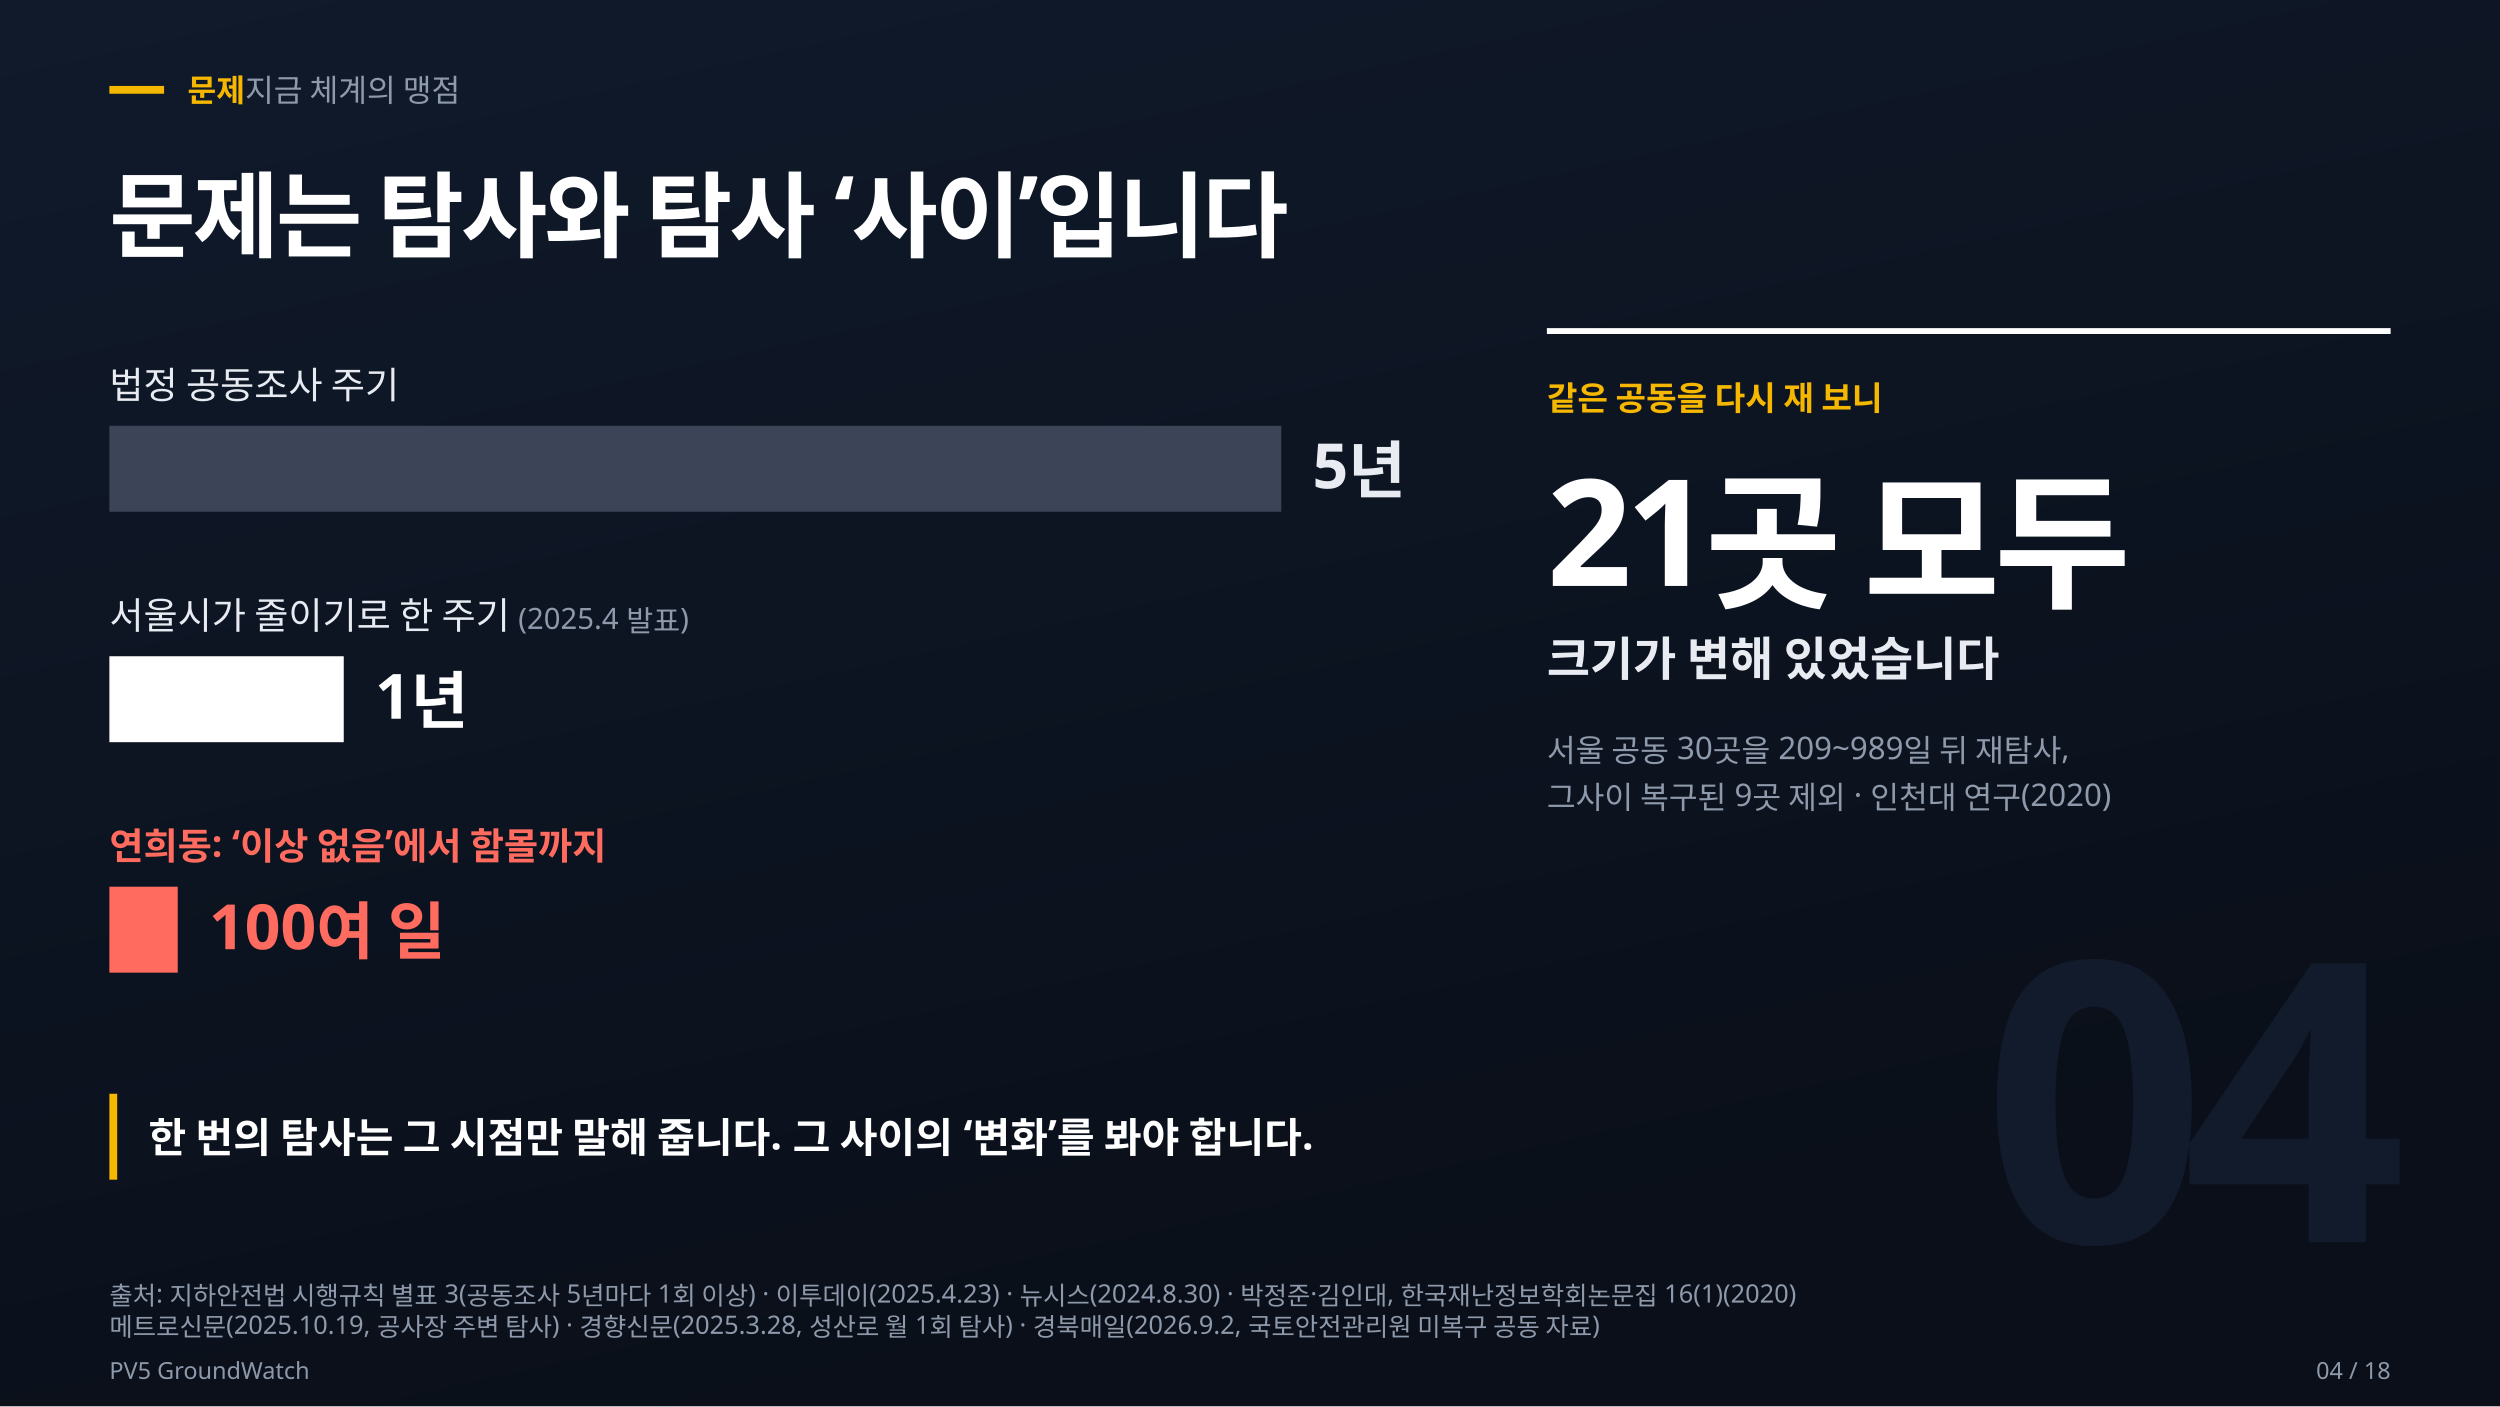
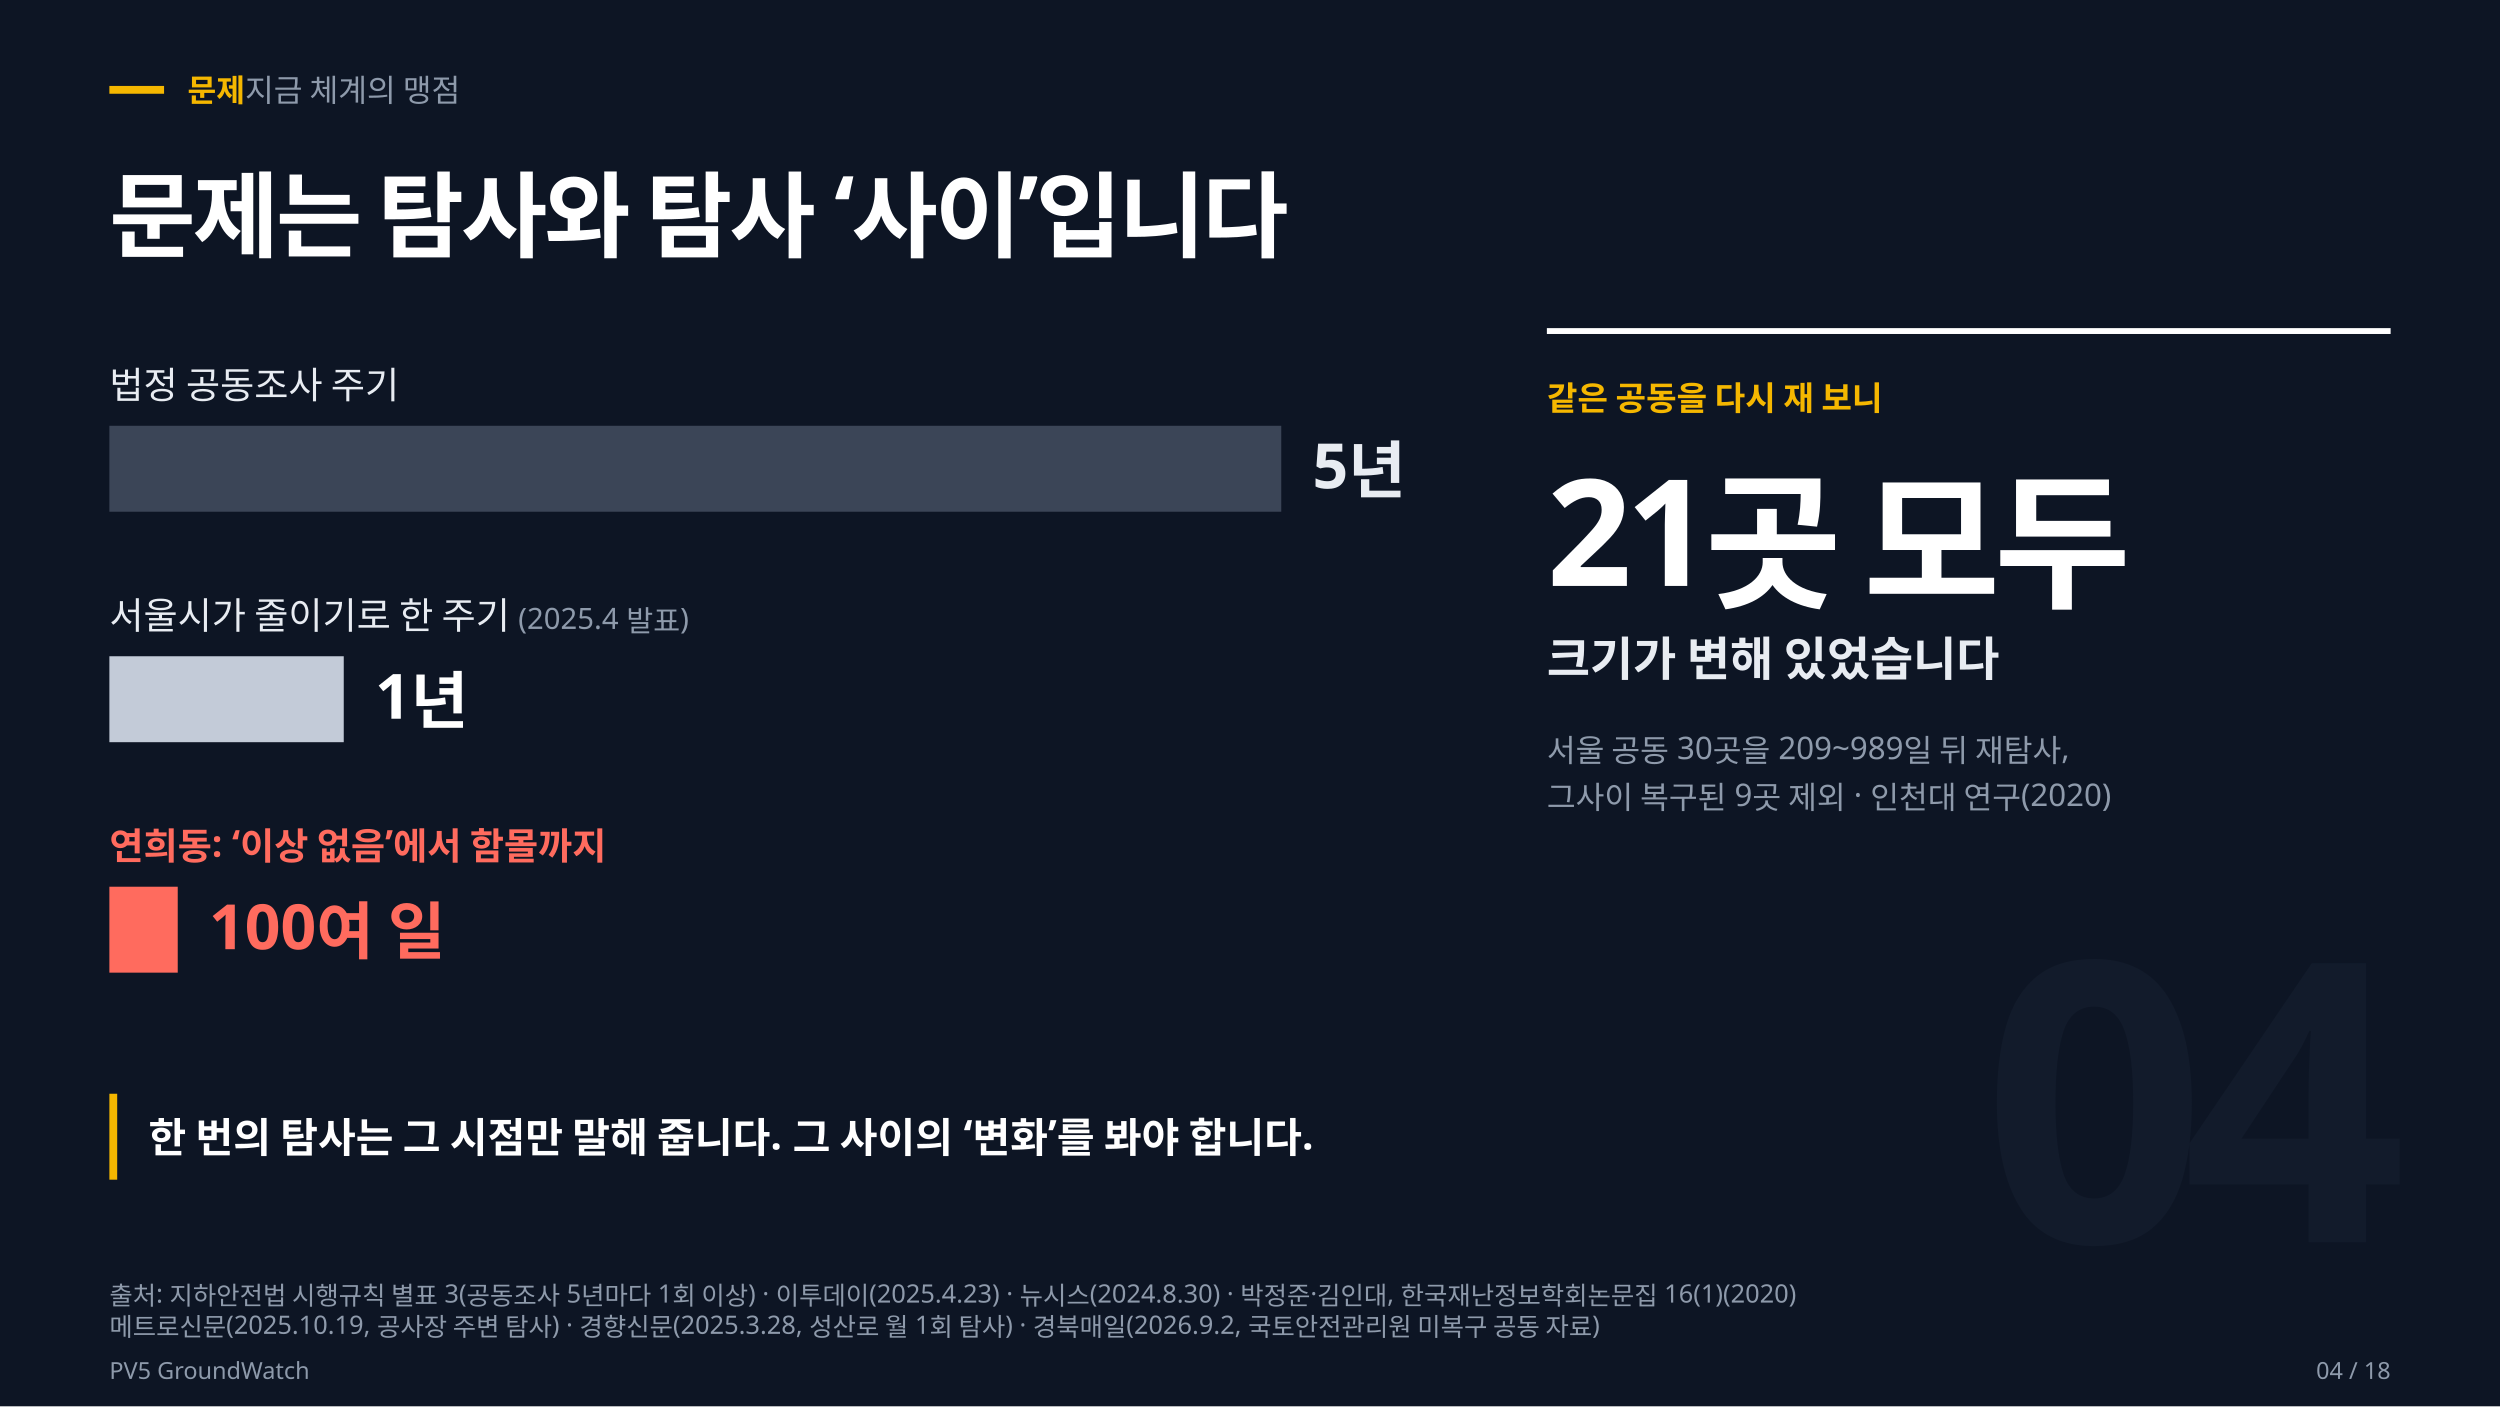
<svg xmlns="http://www.w3.org/2000/svg" viewBox="0 0 1280 720" lang="ko-KR" data-pptx-page-role="content" font-family="Pretendard, 'Malgun Gothic', sans-serif">
-   <defs>
-     <linearGradient id="bg8" x1="0" y1="0" x2="0.4" y2="1">
-       <stop offset="0%" stop-color="#101A2B" />
-       <stop offset="100%" stop-color="#0A0F19" />
-     </linearGradient>
-   </defs>
-   <rect id="bg" x="0" y="0" width="1280" height="720" fill="url(#bg8)" />
+   <rect id="bg" x="0" y="0" width="1280" height="720" fill="#0D1524" />
  <g id="watermark" data-pptx-role="decoration" data-pptx-bounds="900 440 332 278">
    <text x="1232" y="636" font-size="200" font-weight="bold" fill="#121B2B" text-anchor="end" letter-spacing="-12">04</text>
  </g>
  <g id="chapter" data-pptx-bounds="56 36 600 30">
    <rect x="56" y="44" width="28" height="4" fill="#F5B700" />
    <text x="96" y="52" font-size="16" font-weight="bold" fill="#F5B700">문제<tspan fill="#8E9AAB" font-weight="normal">   지금 체계의 맹점</tspan>
    </text>
  </g>
  <g id="title" data-pptx-bounds="56 78 1168 64" letter-spacing="-1.5">
    <text x="56" y="128" font-size="48" font-weight="bold" fill="#FFFFFF">문제는 탐사와 탐사 ‘사이’입니다</text>
  </g>
  <g id="gap-chart" data-pptx-bounds="56 168 700 380">
    <text x="56" y="204" font-size="19" fill="#E8ECF2">법정 공동조사 주기</text>
    <rect x="56" y="218" width="600" height="44" fill="#3B4557" />
    <text x="672" y="250" font-size="32" font-weight="bold" fill="#E8ECF2">5년</text>
    <text x="56" y="322" font-size="19" fill="#E8ECF2">서울시가 줄이기로 한 주기 <tspan font-size="15" fill="#8E9AAB">(2025.4 발표)</tspan>
    </text>
-     <rect x="56" y="336" width="120" height="44" fill="#FFFFFF" />
+     <rect x="56" y="336" width="120" height="44" fill="#C3CBD8" />
    <text x="192" y="368" font-size="32" font-weight="bold" fill="#FFFFFF">1년</text>
    <text x="56" y="440" font-size="19" font-weight="bold" fill="#FF6B5E">연희동: ‘이상 없음’에서 함몰까지</text>
    <rect x="56" y="454" width="35" height="44" fill="#FF6B5E" />
    <text x="107" y="486" font-size="32" font-weight="bold" fill="#FF6B5E">100여 일</text>
  </g>
  <g id="evidence" data-pptx-bounds="792 168 432 380">
    <rect x="792" y="168" width="432" height="3" fill="#FFFFFF" />
    <text x="792" y="210" font-size="17" font-weight="bold" fill="#F5B700">같은 공동을 다시 재 보니</text>
    <text x="792" y="300" font-size="76" font-weight="bold" fill="#FFFFFF" letter-spacing="-3">21곳 모두</text>
    <text x="792" y="346" font-size="24" font-weight="bold" fill="#E8ECF2">크기가 변해 있었습니다</text>
    <text x="792" y="390" font-size="16" fill="#8E9AAB">서울 공동 30곳을 209~989일 뒤 재탐사,</text>
    <text x="792" y="414" font-size="16" fill="#8E9AAB">그사이 복구된 9곳 제외 · 인천대 연구(2020)</text>
  </g>
  <g id="conclusion" data-pptx-bounds="56 560 1168 44">
    <rect x="56" y="560" width="4" height="44" fill="#F5B700" />
    <text x="76" y="590" font-size="21" font-weight="bold" fill="#FFFFFF">한 번의 탐사는 그 시점만 말해 줍니다. 그 사이의 ‘변화’를 봐야 합니다.</text>
  </g>
  <g id="source" data-pptx-bounds="56 656 1168 34">
    <text x="56" y="668" font-size="13" fill="#8E9AAB">출처: 지하안전법 시행규칙 별표 3(공동조사 5년마다 1회 이상) · 이투데이(2025.4.23) · 뉴시스(2024.8.30) · 박정준·김인대, 한국재난정보학회논문집 16(1)(2020)<tspan x="56" dy="16">메트로신문(2025.10.19, 공사장 주변 탐사) · 경향신문(2025.3.28, 성산로 월 1회 탐사) · 경북매일(2026.9.2, 국토안전관리원 미복구 공동 자료)</tspan>
    </text>
  </g>
  <g id="footer" data-pptx-role="footer" data-pptx-bounds="56 692 1168 22" fill="#8E9AAB" font-size="12">
    <text x="56" y="706">PV5 GroundWatch</text>
    <text x="1224" y="706" text-anchor="end">04 / 18</text>
  </g>
</svg>
